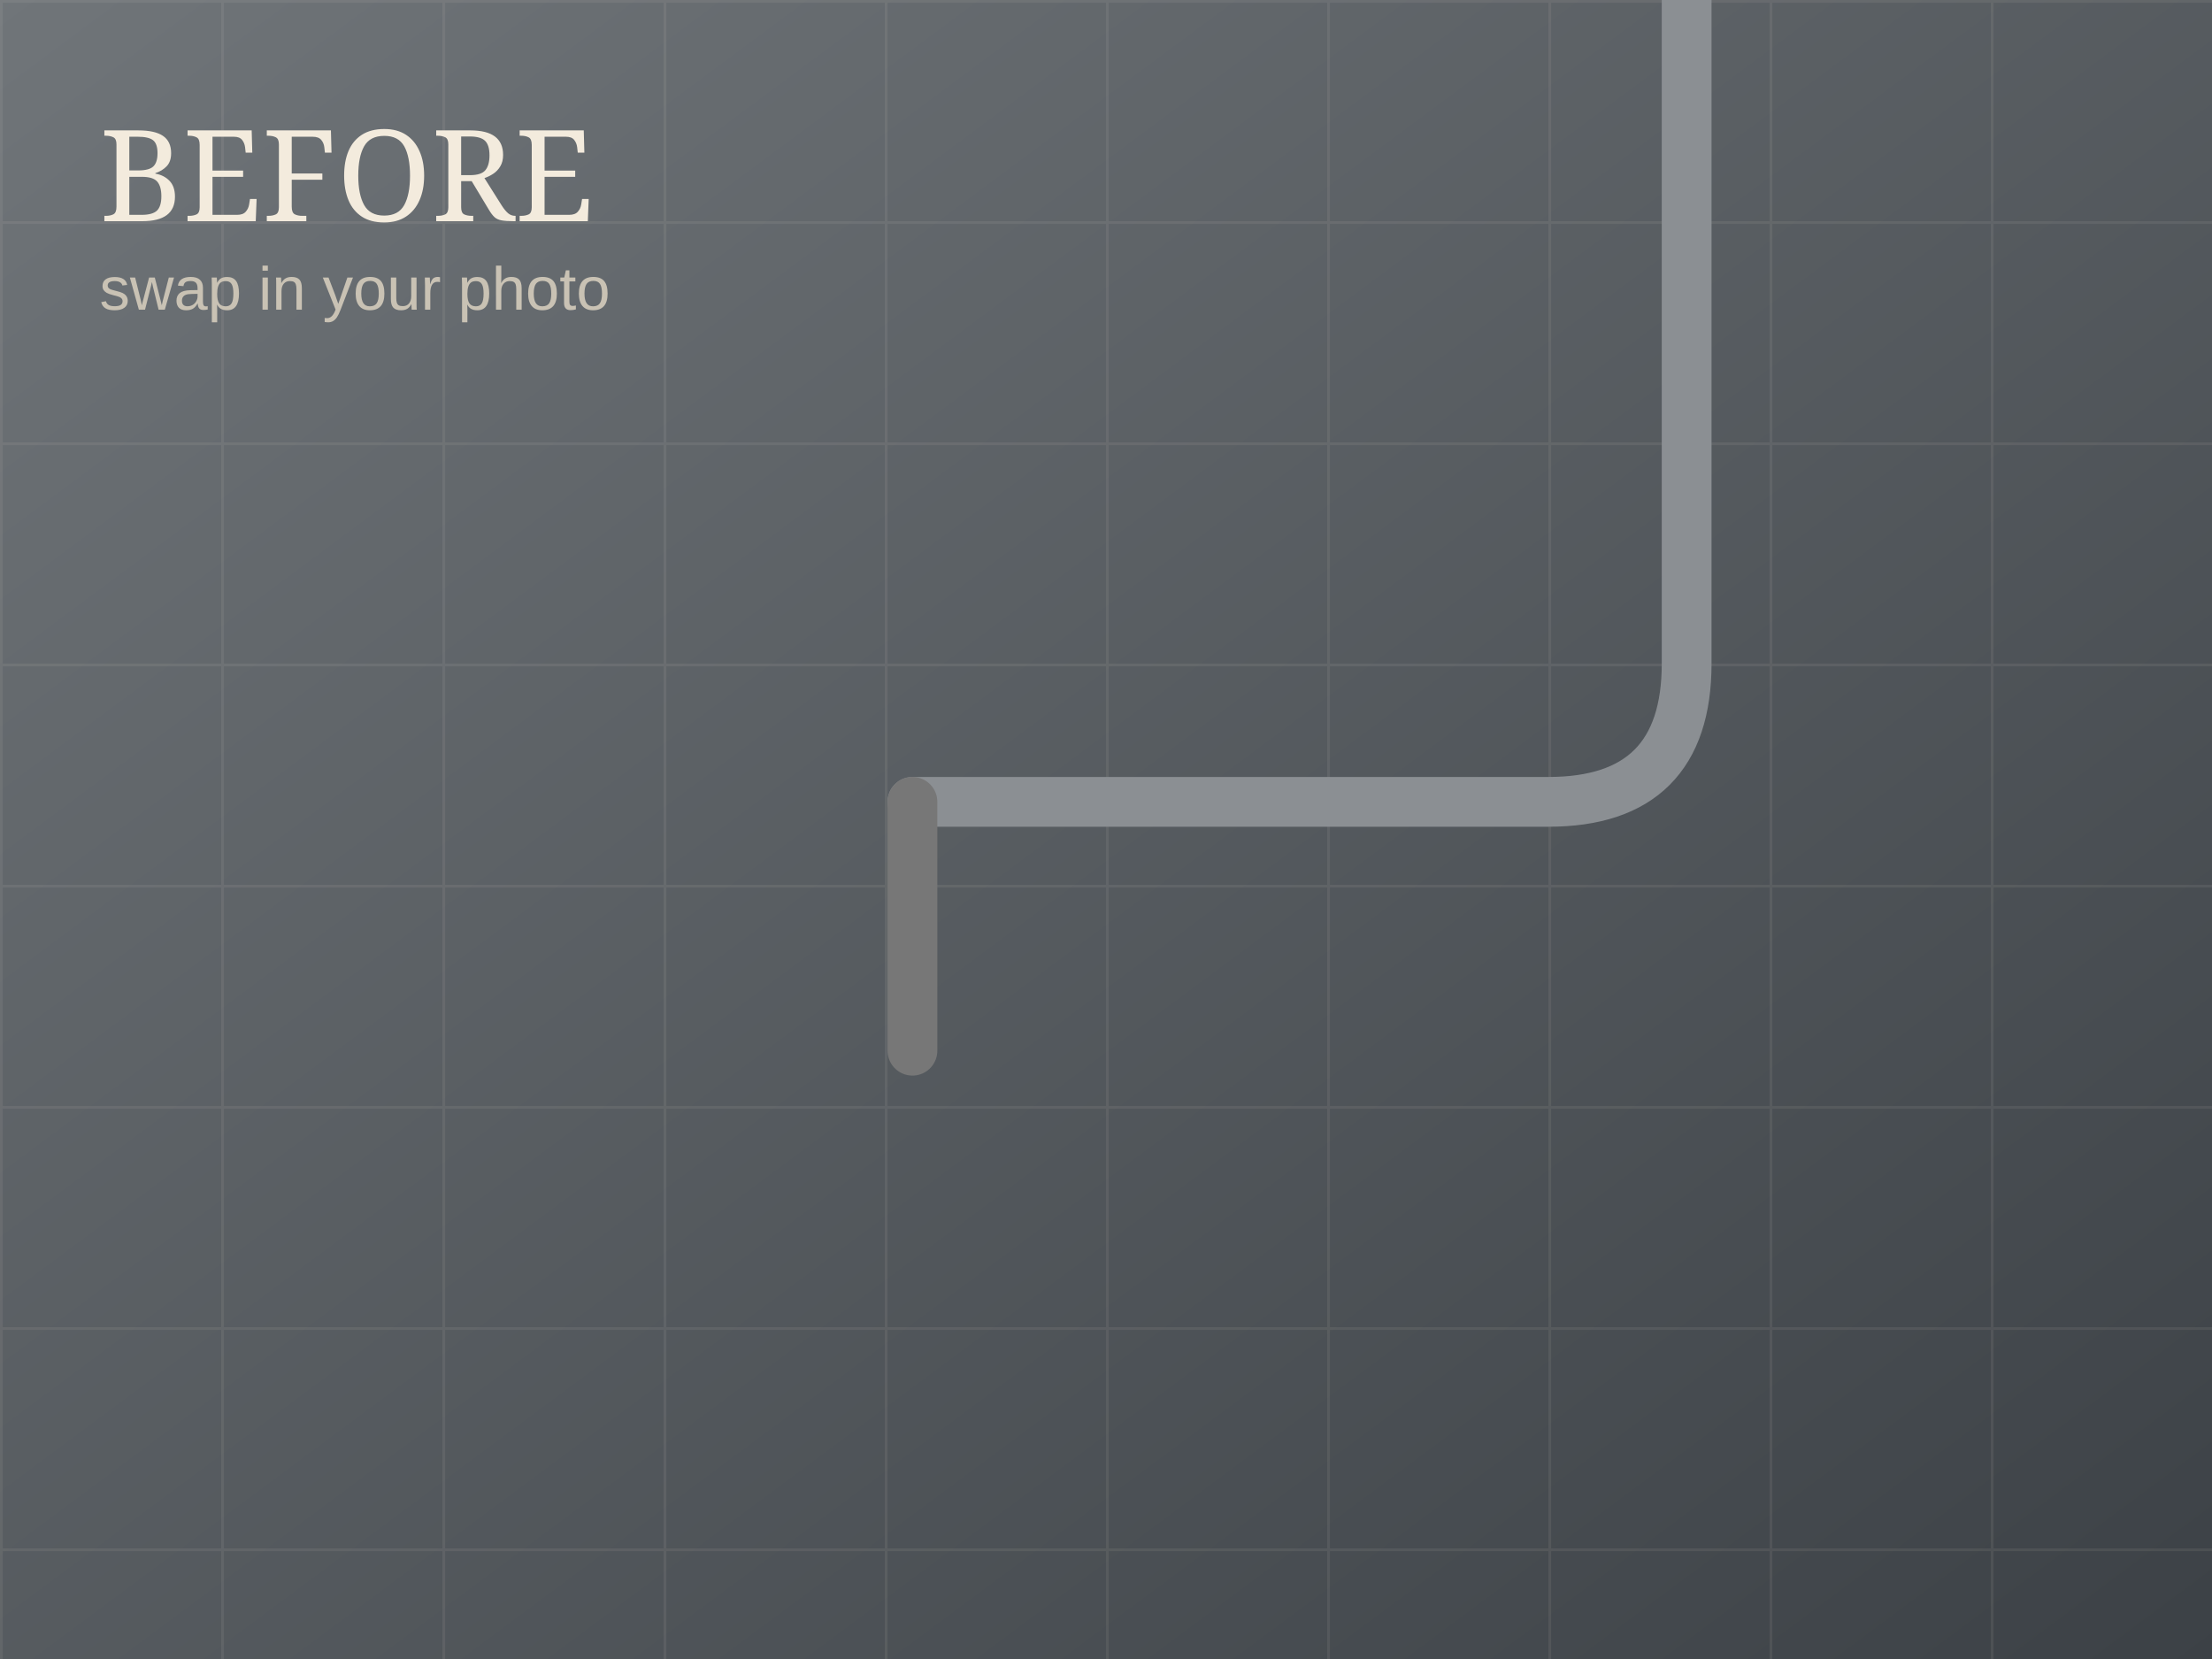
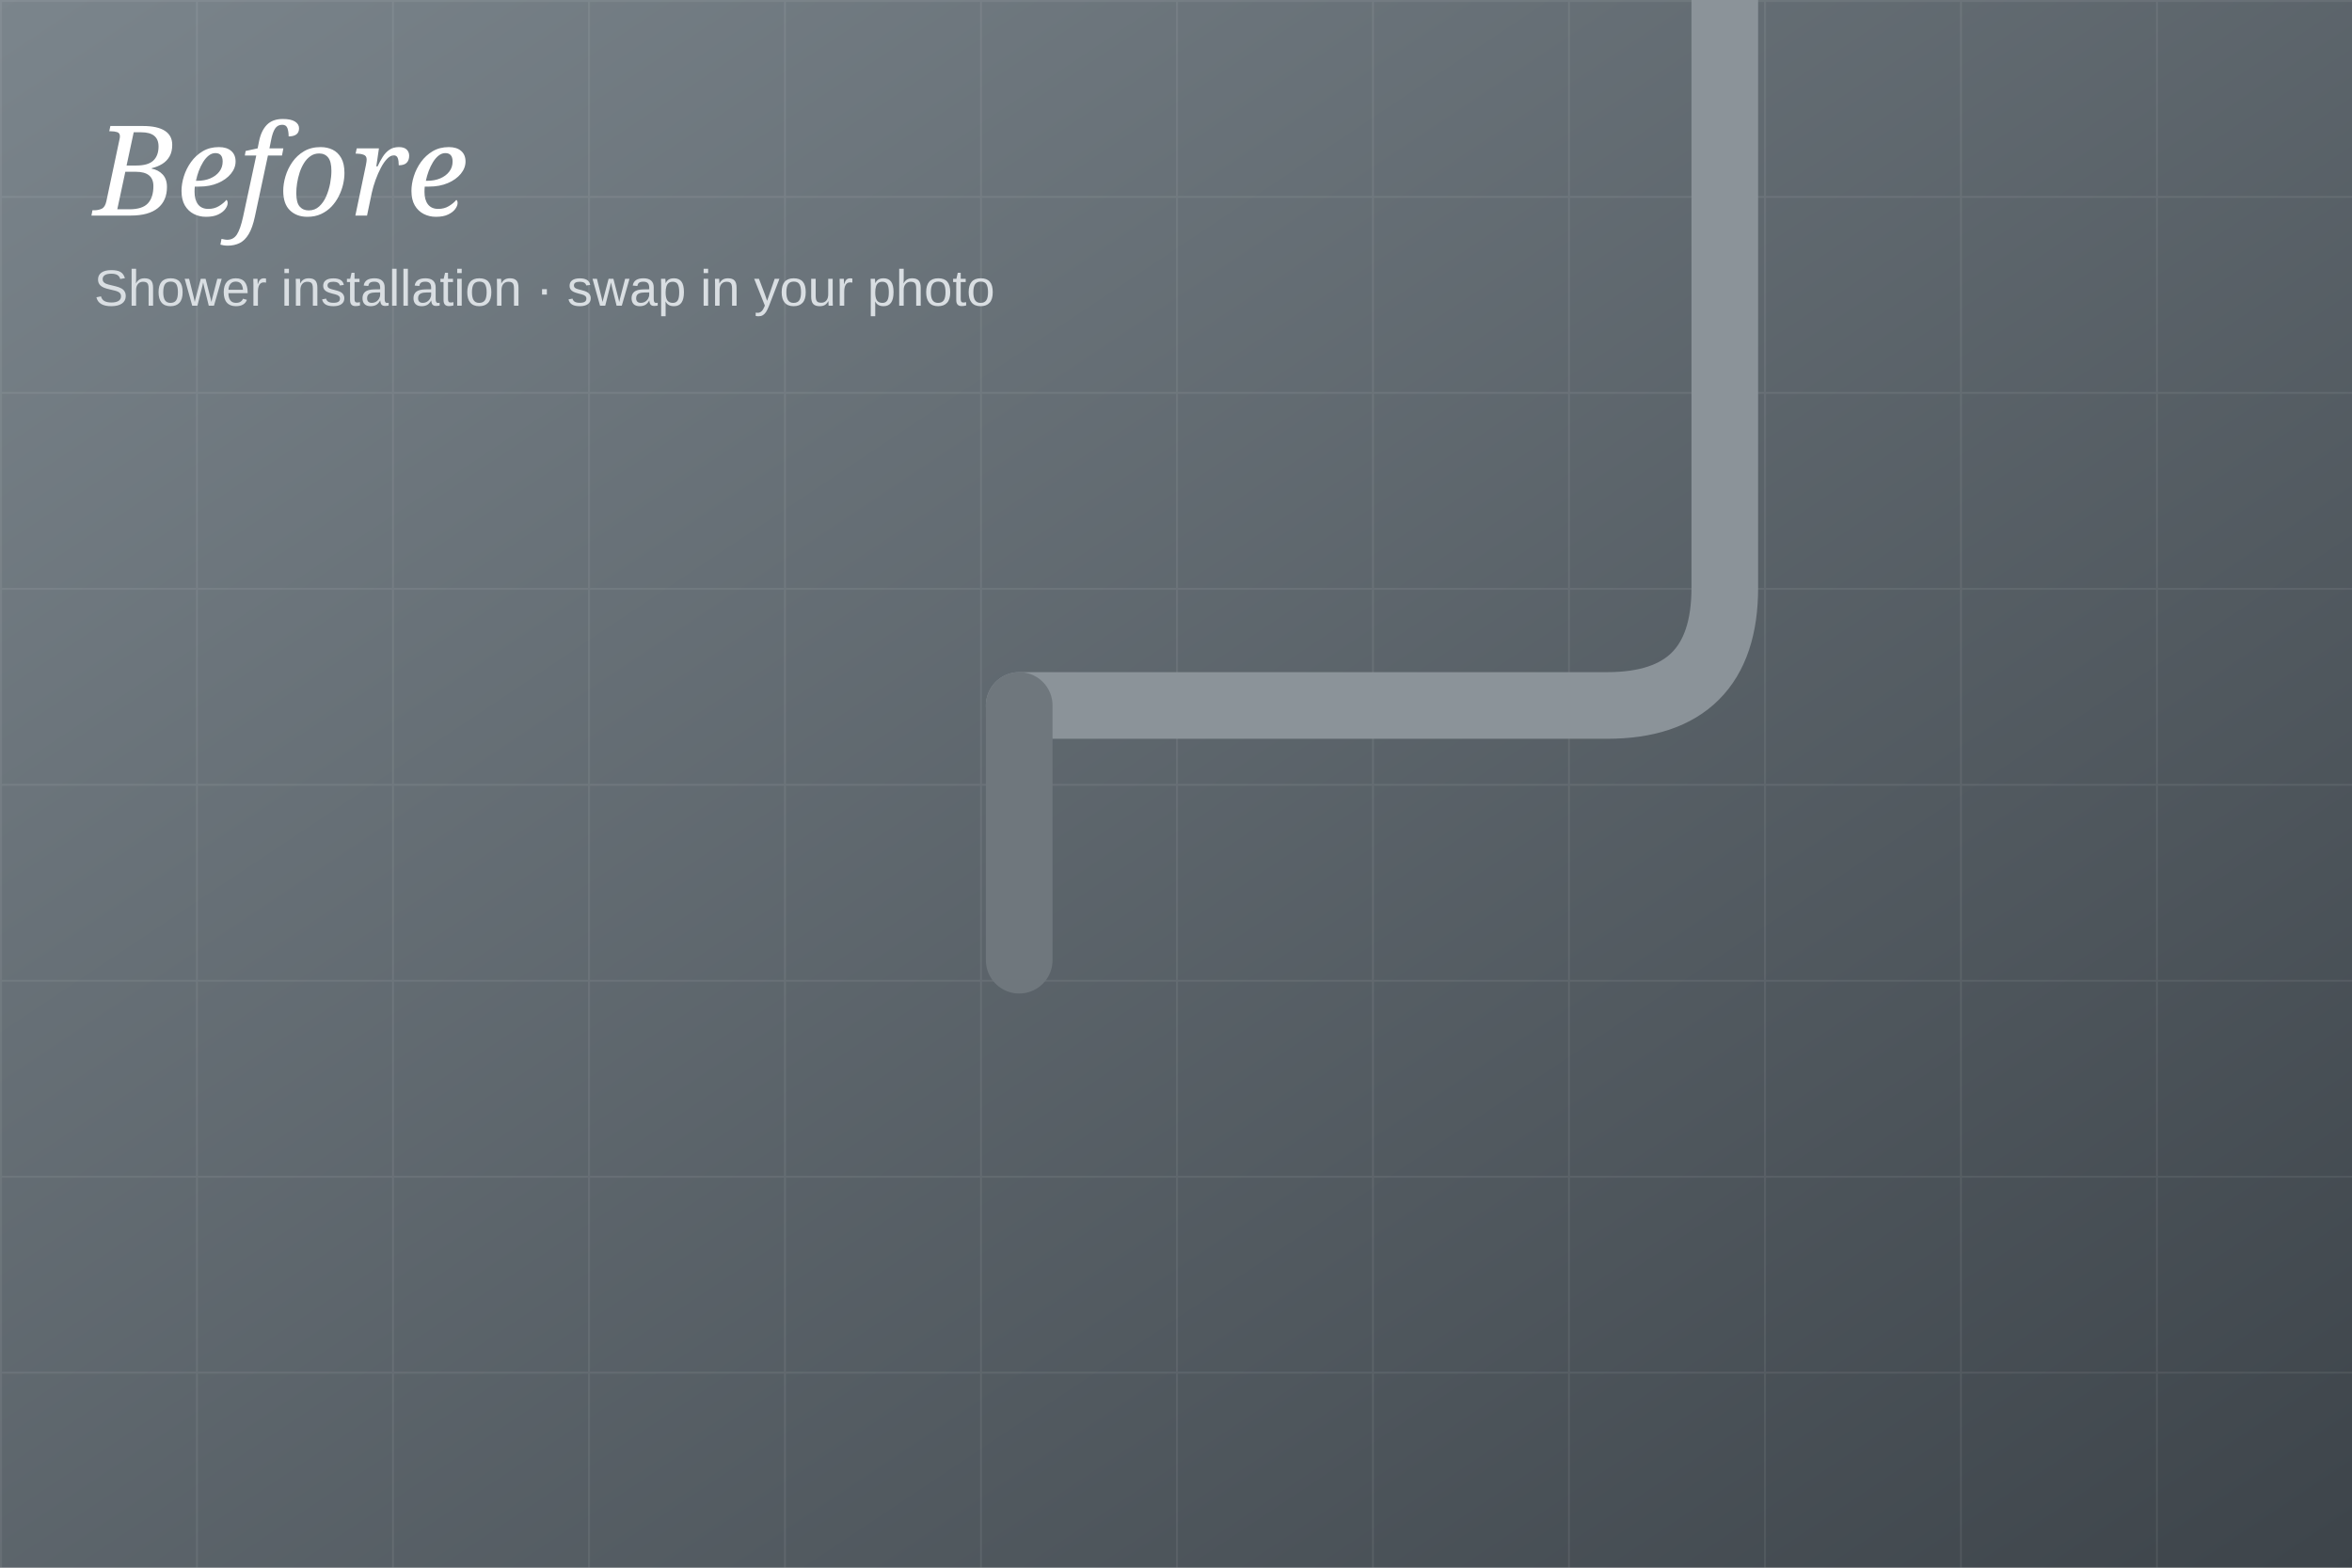
- <svg xmlns="http://www.w3.org/2000/svg" viewBox="0 0 800 600" width="800" height="600" role="img" aria-label="Before placeholder">
+ <svg xmlns="http://www.w3.org/2000/svg" viewBox="0 0 1200 800" width="1200" height="800" role="img" aria-label="Before placeholder">
  <defs>
    <linearGradient id="g" x1="0" y1="0" x2="1" y2="1">
-       <stop offset="0" stop-color="#707579" />
-       <stop offset="1" stop-color="#3c4146" />
+       <stop offset="0" stop-color="#7b858c" />
+       <stop offset="1" stop-color="#3d444a" />
    </linearGradient>
-     <pattern id="p" width="80" height="80" patternUnits="userSpaceOnUse">
-       <path d="M80 0H0V80" fill="none" stroke="#F3EBDD" stroke-opacity=".08" stroke-width="2" />
+     <pattern id="p" width="100" height="100" patternUnits="userSpaceOnUse">
+       <path d="M100 0H0V100" fill="none" stroke="#ffffff" stroke-opacity=".07" stroke-width="2" />
    </pattern>
  </defs>
-   <rect width="800" height="600" fill="url(#g)" />
-   <rect width="800" height="600" fill="url(#p)" />
-   <g fill="none" stroke="#8b8f93" stroke-width="18" stroke-linecap="round">
-     <path d="M610 -10V240q0 50-50 50H330" />
-     <path d="M330 290v90" stroke="#777" />
+   <rect width="1200" height="800" fill="url(#g)" />
+   <rect width="1200" height="800" fill="url(#p)" />
+   <g fill="none" stroke-linecap="round">
+     <path d="M880 -10V300q0 60-60 60H520" stroke="#8b9399" stroke-width="34" />
+     <path d="M520 360v130" stroke="#6f777d" stroke-width="34" />
  </g>
-   <text x="36" y="80" text-anchor="start" font-family="Georgia,serif" font-size="46" fill="#F3EBDD">BEFORE</text>
-   <text x="36" y="112" text-anchor="start" font-family="Arial,sans-serif" font-size="22" fill="#C9C2B4">swap in your photo</text>
+   <text x="48" y="110" font-family="Georgia,serif" font-size="64" font-style="italic" fill="#ffffff">Before</text>
+   <text x="48" y="156" font-family="Arial,sans-serif" font-size="26" fill="#d9dee2">Shower installation · swap in your photo</text>
</svg>
